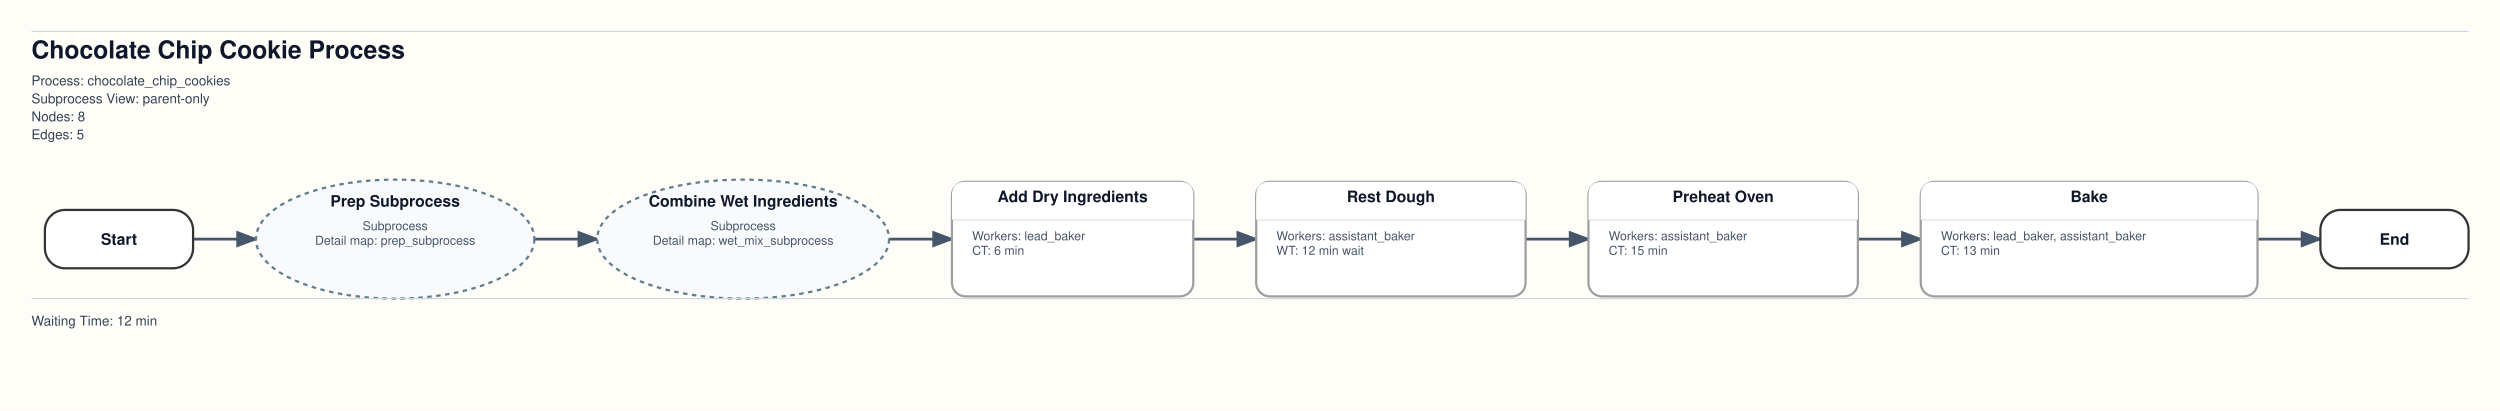
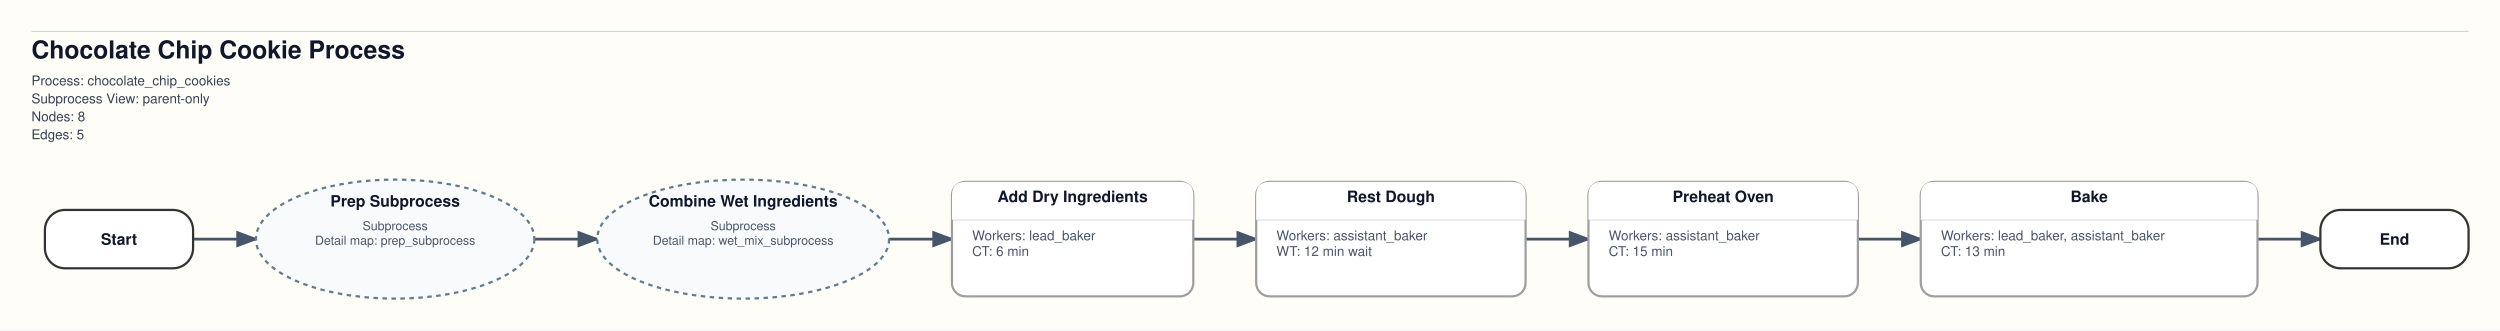
- <svg xmlns="http://www.w3.org/2000/svg" width="2227" height="366" viewBox="0 0 2227 366" data-flo-artifact-kind="svg" data-flo-backend="svg" data-flo-diagram="sppm" data-flo-layout-engine="elk" data-sppm-publication-page-id="main-p1">
+ <svg xmlns="http://www.w3.org/2000/svg" width="2227" height="294" viewBox="0 0 2227 294" data-flo-artifact-kind="svg" data-flo-backend="svg" data-flo-diagram="sppm" data-flo-layout-engine="elk" data-sppm-publication-page-id="main-p1">
  <defs>
    <marker id="flo-sppm-arrow" markerWidth="8" markerHeight="6" refX="7" refY="3" orient="auto" markerUnits="strokeWidth">
      <path d="M0,0 L8,3 L0,6 z" fill="#475569" />
    </marker>
  </defs>
  <rect width="100%" height="100%" fill="#fffdf8" />
  <g data-sppm-publication-band="header">
    <line x1="28.0" y1="28.0" x2="2199.0" y2="28.0" stroke="#cbd5e1" stroke-width="1" />
    <text x="28.0" y="52.0" font-family="Helvetica" font-size="22" font-weight="700" fill="#0f172a">Chocolate Chip Cookie Process</text>
    <text x="28.0" y="76.0" font-family="Helvetica" font-size="12" fill="#334155">Process: chocolate_chip_cookies</text>
    <text x="28.0" y="92.0" font-family="Helvetica" font-size="12" fill="#334155">Subprocess View: parent-only</text>
    <text x="28.0" y="108.0" font-family="Helvetica" font-size="12" fill="#334155">Nodes: 8</text>
    <text x="28.0" y="124.0" font-family="Helvetica" font-size="12" fill="#334155">Edges: 5</text>
  </g>
  <g transform="translate(28.0,148.0)">
    <g data-edge-source="add_dry_ingredients" data-edge-target="rest_dough" data-edge-kind="direct">
      <polyline points="1035.0,65.0 1091.0,65.0" fill="none" stroke="#475569" stroke-width="2.5" stroke-linecap="round" stroke-linejoin="round" marker-end="url(#flo-sppm-arrow)" />
    </g>
    <g data-edge-source="bake" data-edge-target="end" data-edge-kind="direct">
      <polyline points="1983.0,65.0 2039.0,65.0" fill="none" stroke="#475569" stroke-width="2.5" stroke-linecap="round" stroke-linejoin="round" marker-end="url(#flo-sppm-arrow)" />
    </g>
    <g data-edge-source="preheat" data-edge-target="bake" data-edge-kind="direct">
      <polyline points="1627.0,65.0 1683.0,65.0" fill="none" stroke="#475569" stroke-width="2.5" stroke-linecap="round" stroke-linejoin="round" marker-end="url(#flo-sppm-arrow)" />
    </g>
    <g data-edge-source="prep_subprocess" data-edge-target="wet_mix_subprocess" data-edge-kind="direct">
      <polyline points="448.0,65.0 504.0,65.0" fill="none" stroke="#475569" stroke-width="2.5" stroke-linecap="round" stroke-linejoin="round" marker-end="url(#flo-sppm-arrow)" />
    </g>
    <g data-edge-source="rest_dough" data-edge-target="preheat" data-edge-kind="direct">
      <polyline points="1331.0,65.0 1387.0,65.0" fill="none" stroke="#475569" stroke-width="2.5" stroke-linecap="round" stroke-linejoin="round" marker-end="url(#flo-sppm-arrow)" />
    </g>
    <g data-edge-source="start" data-edge-target="prep_subprocess" data-edge-kind="direct">
      <polyline points="144.0,65.0 200.0,65.0" fill="none" stroke="#475569" stroke-width="2.5" stroke-linecap="round" stroke-linejoin="round" marker-end="url(#flo-sppm-arrow)" />
    </g>
    <g data-edge-source="wet_mix_subprocess" data-edge-target="add_dry_ingredients" data-edge-kind="direct">
      <polyline points="764.0,65.0 820.0,65.0" fill="none" stroke="#475569" stroke-width="2.5" stroke-linecap="round" stroke-linejoin="round" marker-end="url(#flo-sppm-arrow)" />
    </g>
    <g data-node-id="start" data-node-kind="start">
      <rect x="12.0" y="39.0" width="132.0" height="52.0" rx="18" fill="#FFFFFF" stroke="#333333" stroke-width="2" />
      <text x="78.0" y="70.0" text-anchor="middle" font-family="Helvetica" font-size="14" font-weight="600" fill="#0f172a">Start</text>
    </g>
    <g data-node-id="prep_subprocess" data-node-kind="subprocess">
      <ellipse cx="324.0" cy="65.0" rx="124.0" ry="53.0" fill="#F8FAFC" stroke="#607D8B" stroke-width="2" stroke-dasharray="4 4" />
      <text x="324.0" y="36.0" text-anchor="middle" font-family="Helvetica" font-size="14" font-weight="600" fill="#0f172a">Prep Subprocess</text>
      <text x="324.0" y="57.0" text-anchor="middle" font-family="Helvetica" font-size="11" font-weight="400" fill="#475569">Subprocess</text>
      <text x="324.0" y="70.0" text-anchor="middle" font-family="Helvetica" font-size="11" font-weight="400" fill="#475569">Detail map: prep_subprocess</text>
    </g>
    <g data-node-id="wet_mix_subprocess" data-node-kind="subprocess">
      <ellipse cx="634.0" cy="65.0" rx="130.0" ry="53.0" fill="#F8FAFC" stroke="#607D8B" stroke-width="2" stroke-dasharray="4 4" />
      <text x="634.0" y="36.0" text-anchor="middle" font-family="Helvetica" font-size="14" font-weight="600" fill="#0f172a">Combine Wet Ingredients</text>
      <text x="634.0" y="57.0" text-anchor="middle" font-family="Helvetica" font-size="11" font-weight="400" fill="#475569">Subprocess</text>
      <text x="634.0" y="70.0" text-anchor="middle" font-family="Helvetica" font-size="11" font-weight="400" fill="#475569">Detail map: wet_mix_subprocess</text>
    </g>
    <g data-node-id="add_dry_ingredients" data-node-kind="task">
      <rect x="820.0" y="14.0" width="215.0" height="102.0" rx="12" fill="white" stroke="#9E9E9E" stroke-width="2" />
      <path data-node-header="top-rounded" d="M 832.0 14.0 L 1023.0 14.0 Q 1035.0 14.0 1035.0 26.0 L 1035.0 48.0 L 820.0 48.0 L 820.0 26.0 Q 820.0 14.0 832.0 14.0 Z" fill="#FFFFFF" stroke="none" />
      <line x1="820.0" y1="48.0" x2="1035.0" y2="48.0" stroke="#9E9E9E" stroke-width="1" opacity="0.35" />
      <text x="927.5" y="32.0" text-anchor="middle" font-family="Helvetica" font-size="14" font-weight="600" fill="#0f172a">Add Dry Ingredients</text>
-       <text x="838.0" y="66.0" text-anchor="start" font-family="Helvetica" font-size="11" font-weight="400" fill="#475569">Workers: lead_baker</text>
-       <text x="838.0" y="79.0" text-anchor="start" font-family="Helvetica" font-size="11" font-weight="400" fill="#475569">CT: 6 min</text>
+       <text x="838.0" y="66.0" text-anchor="start" font-family="Helvetica" font-size="12" font-weight="400" fill="#475569">Workers: lead_baker</text>
+       <text x="838.0" y="80.0" text-anchor="start" font-family="Helvetica" font-size="12" font-weight="400" fill="#475569">CT: 6 min</text>
    </g>
    <g data-node-id="rest_dough" data-node-kind="wait">
      <rect x="1091.0" y="14.0" width="240.0" height="102.0" rx="12" fill="white" stroke="#9E9E9E" stroke-width="2" />
      <path data-node-header="top-rounded" d="M 1103.0 14.0 L 1319.0 14.0 Q 1331.0 14.0 1331.0 26.0 L 1331.0 48.0 L 1091.0 48.0 L 1091.0 26.0 Q 1091.0 14.0 1103.0 14.0 Z" fill="#FFFFFF" stroke="none" />
      <line x1="1091.0" y1="48.0" x2="1331.0" y2="48.0" stroke="#9E9E9E" stroke-width="1" opacity="0.35" />
      <text x="1211.0" y="32.0" text-anchor="middle" font-family="Helvetica" font-size="14" font-weight="600" fill="#0f172a">Rest Dough</text>
-       <text x="1109.0" y="66.0" text-anchor="start" font-family="Helvetica" font-size="11" font-weight="400" fill="#475569">Workers: assistant_baker</text>
-       <text x="1109.0" y="79.0" text-anchor="start" font-family="Helvetica" font-size="11" font-weight="400" fill="#475569">WT: 12 min wait</text>
+       <text x="1109.0" y="66.0" text-anchor="start" font-family="Helvetica" font-size="12" font-weight="400" fill="#475569">Workers: assistant_baker</text>
+       <text x="1109.0" y="80.0" text-anchor="start" font-family="Helvetica" font-size="12" font-weight="400" fill="#475569">WT: 12 min wait</text>
    </g>
    <g data-node-id="preheat" data-node-kind="task">
      <rect x="1387.0" y="14.0" width="240.0" height="102.0" rx="12" fill="white" stroke="#9E9E9E" stroke-width="2" />
      <path data-node-header="top-rounded" d="M 1399.0 14.0 L 1615.0 14.0 Q 1627.0 14.0 1627.0 26.0 L 1627.0 48.0 L 1387.0 48.0 L 1387.0 26.0 Q 1387.0 14.0 1399.0 14.0 Z" fill="#FFFFFF" stroke="none" />
      <line x1="1387.0" y1="48.0" x2="1627.0" y2="48.0" stroke="#9E9E9E" stroke-width="1" opacity="0.35" />
      <text x="1507.0" y="32.0" text-anchor="middle" font-family="Helvetica" font-size="14" font-weight="600" fill="#0f172a">Preheat Oven</text>
-       <text x="1405.0" y="66.0" text-anchor="start" font-family="Helvetica" font-size="11" font-weight="400" fill="#475569">Workers: assistant_baker</text>
-       <text x="1405.0" y="79.0" text-anchor="start" font-family="Helvetica" font-size="11" font-weight="400" fill="#475569">CT: 15 min</text>
+       <text x="1405.0" y="66.0" text-anchor="start" font-family="Helvetica" font-size="12" font-weight="400" fill="#475569">Workers: assistant_baker</text>
+       <text x="1405.0" y="80.0" text-anchor="start" font-family="Helvetica" font-size="12" font-weight="400" fill="#475569">CT: 15 min</text>
    </g>
    <g data-node-id="bake" data-node-kind="task">
      <rect x="1683.0" y="14.0" width="300.0" height="102.0" rx="12" fill="white" stroke="#9E9E9E" stroke-width="2" />
      <path data-node-header="top-rounded" d="M 1695.0 14.0 L 1971.0 14.0 Q 1983.0 14.0 1983.0 26.0 L 1983.0 48.0 L 1683.0 48.0 L 1683.0 26.0 Q 1683.0 14.0 1695.0 14.0 Z" fill="#FFFFFF" stroke="none" />
      <line x1="1683.0" y1="48.0" x2="1983.0" y2="48.0" stroke="#9E9E9E" stroke-width="1" opacity="0.35" />
      <text x="1833.0" y="32.0" text-anchor="middle" font-family="Helvetica" font-size="14" font-weight="600" fill="#0f172a">Bake</text>
-       <text x="1701.0" y="66.0" text-anchor="start" font-family="Helvetica" font-size="11" font-weight="400" fill="#475569">Workers: lead_baker, assistant_baker</text>
-       <text x="1701.0" y="79.0" text-anchor="start" font-family="Helvetica" font-size="11" font-weight="400" fill="#475569">CT: 13 min</text>
+       <text x="1701.0" y="66.0" text-anchor="start" font-family="Helvetica" font-size="12" font-weight="400" fill="#475569">Workers: lead_baker, assistant_baker</text>
+       <text x="1701.0" y="80.0" text-anchor="start" font-family="Helvetica" font-size="12" font-weight="400" fill="#475569">CT: 13 min</text>
    </g>
    <g data-node-id="end" data-node-kind="end">
      <rect x="2039.0" y="39.0" width="132.0" height="52.0" rx="18" fill="#FFFFFF" stroke="#333333" stroke-width="2" />
      <text x="2105.0" y="70.0" text-anchor="middle" font-family="Helvetica" font-size="14" font-weight="600" fill="#0f172a">End</text>
    </g>
  </g>
-   <g data-sppm-publication-band="footer">
-     <line x1="28.0" y1="266.0" x2="2199.0" y2="266.0" stroke="#cbd5e1" stroke-width="1" />
-     <text x="28.0" y="290.0" font-family="Helvetica" font-size="12" fill="#334155">Waiting Time: 12 min</text>
-   </g>
</svg>
